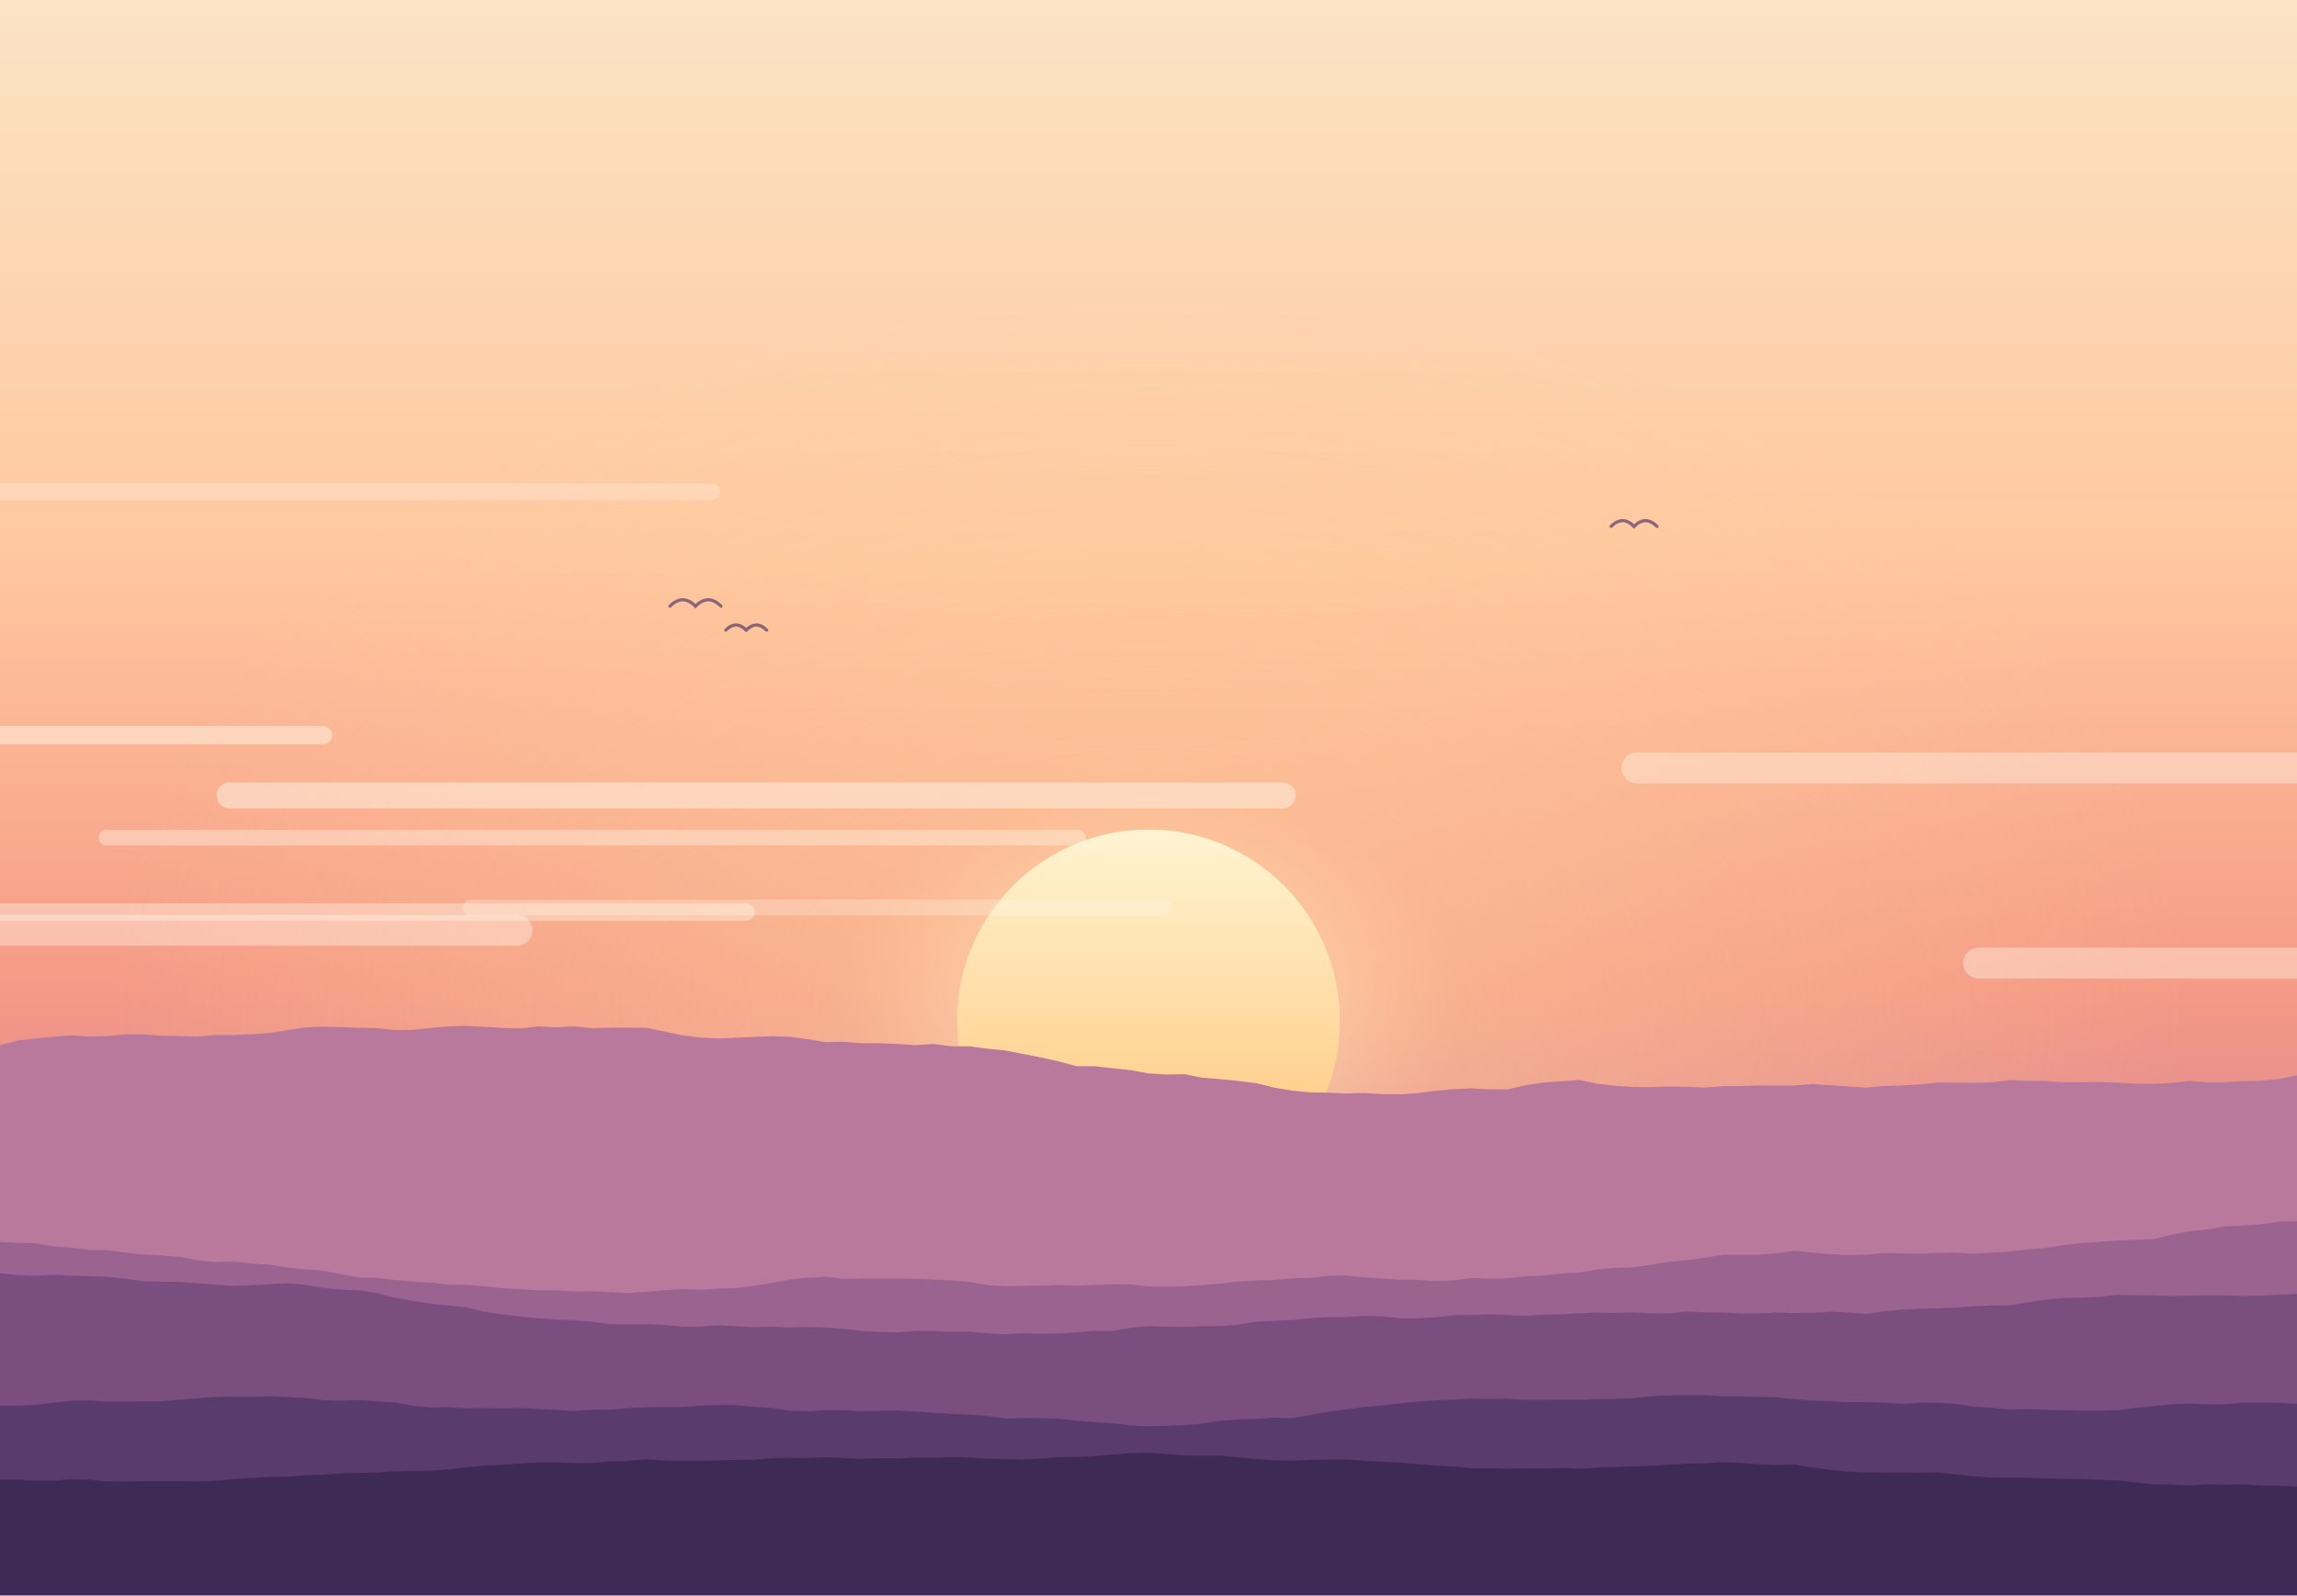
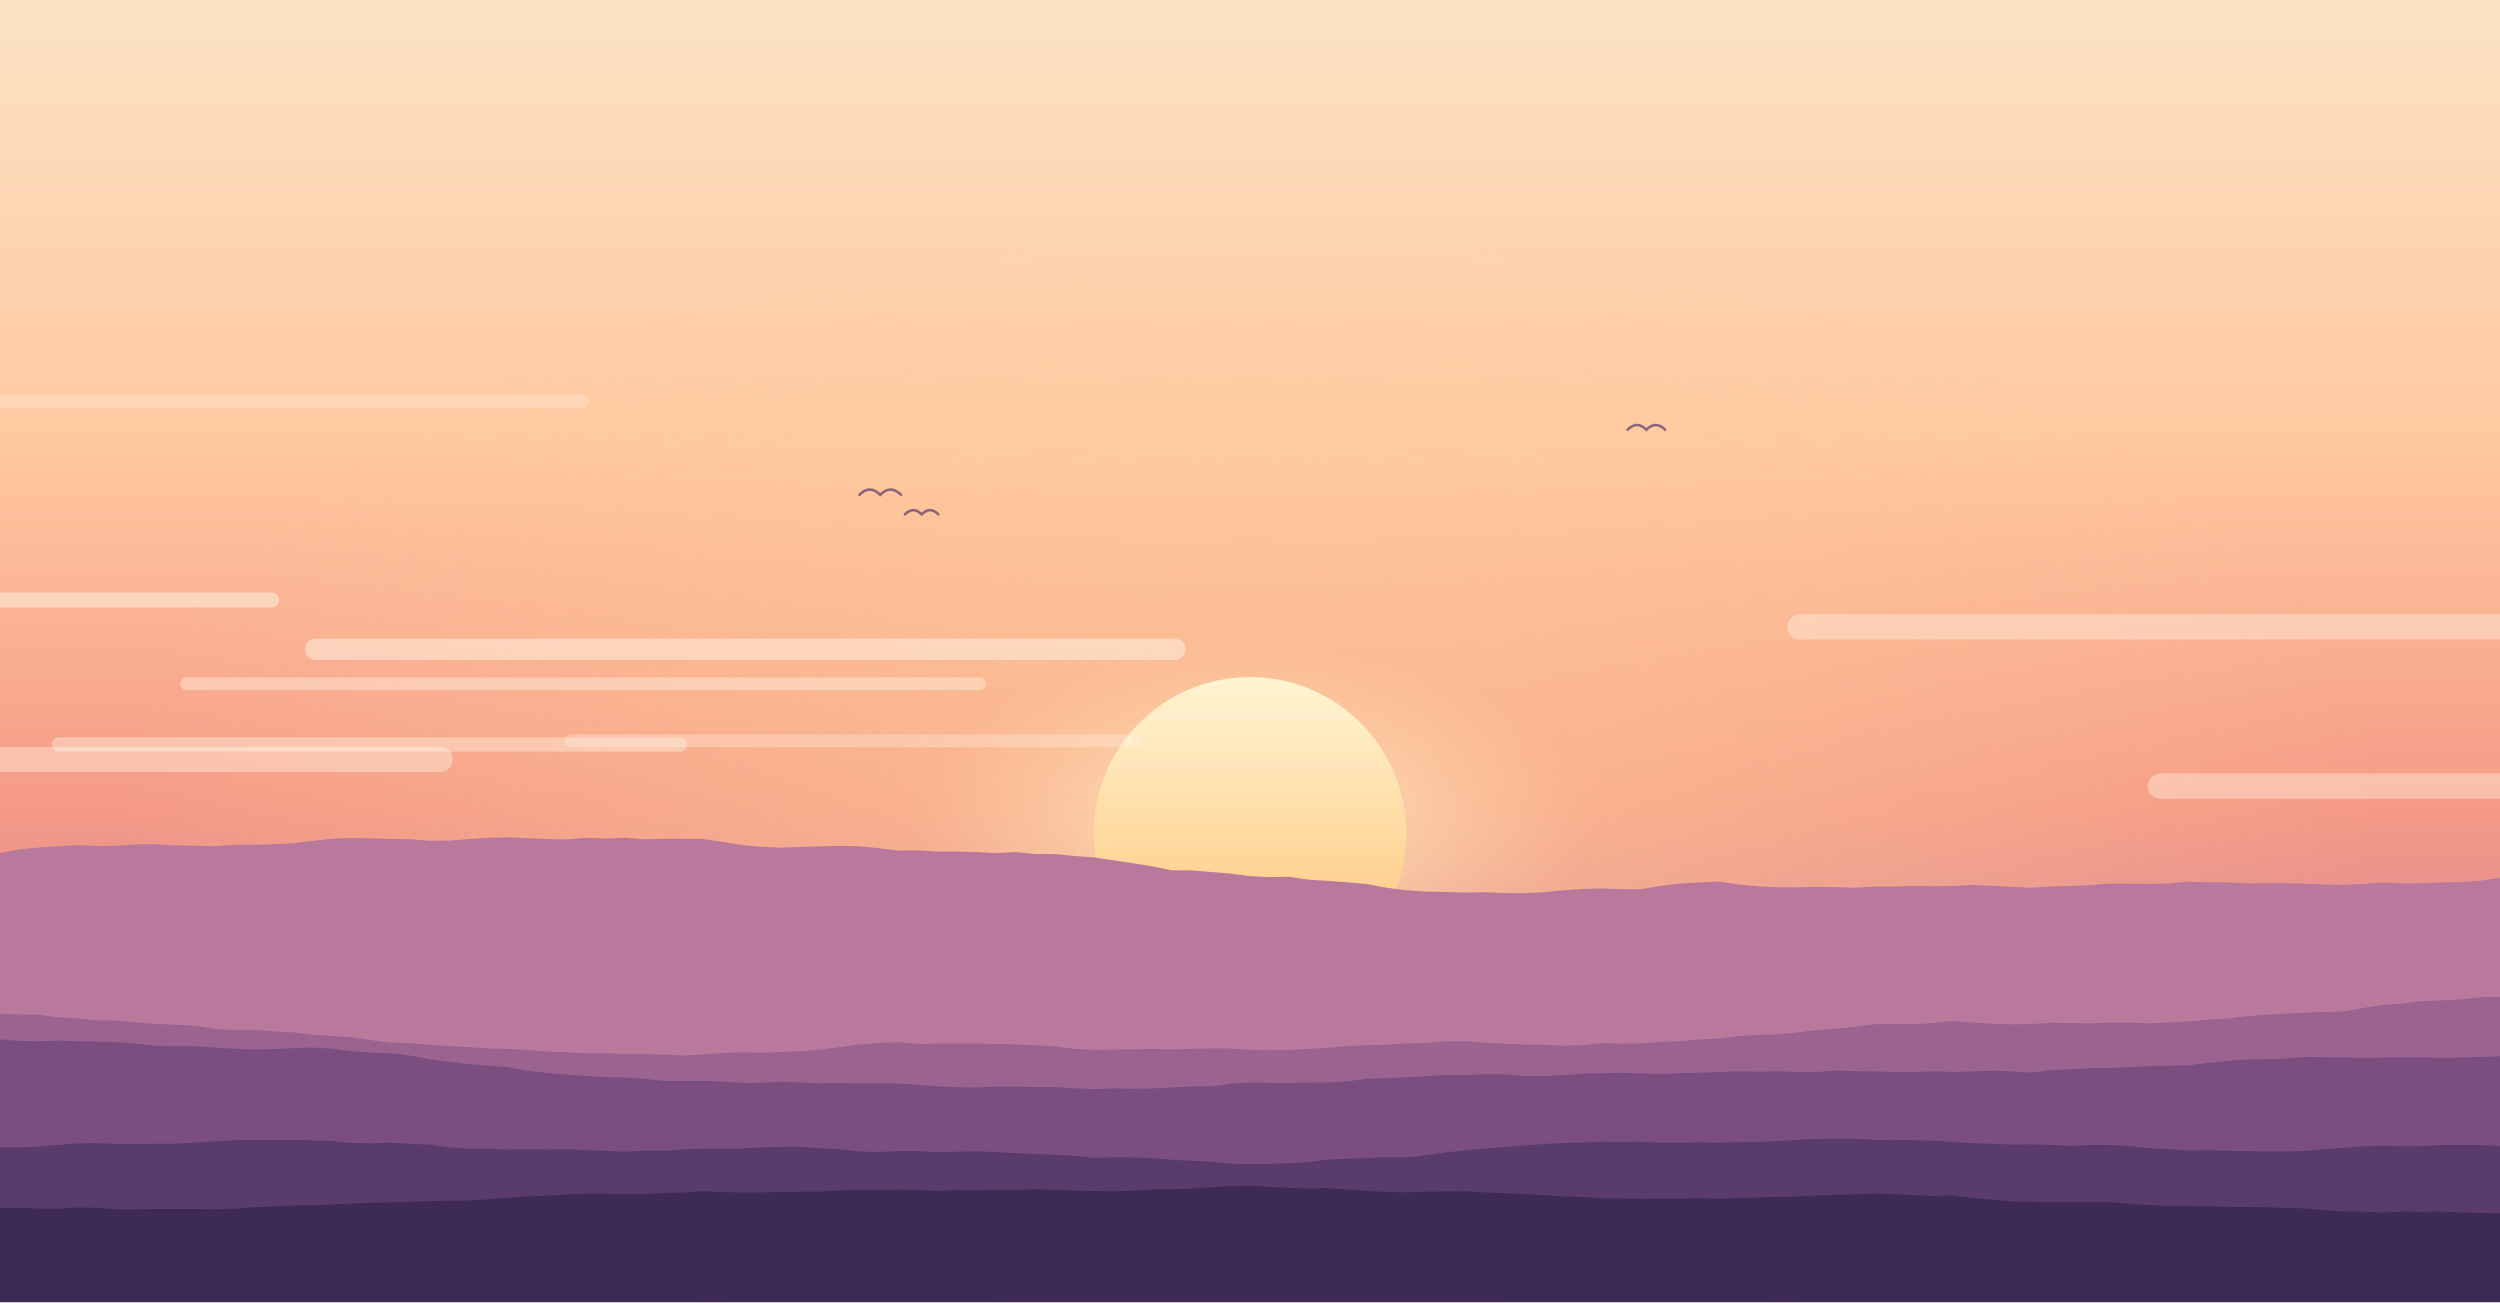
- <svg xmlns="http://www.w3.org/2000/svg" viewBox="0 0 1440 1000" preserveAspectRatio="xMidYMax slice">
+ <svg xmlns="http://www.w3.org/2000/svg" viewBox="0 0 1920 1000" preserveAspectRatio="xMidYMid slice">
  <defs>
    <linearGradient id="sky" x1="0" y1="0" x2="0" y2="1">
      <stop offset="0" stop-color="#fbe3c4" />
      <stop offset=".35" stop-color="#ffc79f" />
      <stop offset=".62" stop-color="#f59a86" />
      <stop offset=".85" stop-color="#c97a9e" />
    </linearGradient>
    <radialGradient id="glow" cx="50%" cy="63%" r="45%">
      <stop offset="0" stop-color="#fff2c9" stop-opacity=".9" />
      <stop offset=".3" stop-color="#ffd29a" stop-opacity=".4" />
      <stop offset="1" stop-color="#ffd29a" stop-opacity="0" />
    </radialGradient>
    <linearGradient id="sun" x1="0" y1="0" x2="0" y2="1">
      <stop offset="0" stop-color="#fff4d2" />
      <stop offset="1" stop-color="#ffc172" />
    </linearGradient>
  </defs>
-   <rect width="1440" height="1000" fill="url(#sky)" />
-   <rect width="1440" height="1000" fill="url(#glow)" />
-   <circle cx="720.0" cy="640" r="120" fill="url(#sun)" />
-   <rect x="1016.5" y="471.8" width="618.1" height="19.3" rx="9.7" fill="#fff4e6" opacity="0.4" />
-   <rect x="-152.4" y="573.6" width="486.2" height="19.3" rx="9.7" fill="#fff4e6" opacity="0.4" />
-   <rect x="-14.3" y="566.3" width="487.6" height="11" rx="5.5" fill="#fff4e6" opacity="0.4" />
-   <rect x="-178.5" y="455.1" width="386.7" height="11.4" rx="5.7" fill="#fff4e6" opacity="0.5" />
-   <rect x="61.8" y="520.3" width="618.9" height="9.7" rx="4.8" fill="#fff4e6" opacity="0.4" />
-   <rect x="-197.1" y="303.1" width="648.6" height="10.5" rx="5.3" fill="#fff4e6" opacity="0.3" />
-   <rect x="1230.7" y="594" width="415.7" height="19.5" rx="9.8" fill="#fff4e6" opacity="0.4" />
-   <rect x="135.8" y="490.5" width="676.4" height="16.3" rx="8.1" fill="#fff4e6" opacity="0.5" />
-   <rect x="290" y="563.9" width="444.5" height="10" rx="5" fill="#fff4e6" opacity="0.3" />
-   <path d="M0 1000 L0 655.2 L11.2 652.3 L22.5 650.9 L33.8 649.9 L45 649 L56.2 649.8 L67.5 649.5 L78.8 648.4 L90 648.4 L101.2 649.3 L112.5 649.5 L123.8 649.9 L135 648.8 L146.2 648.8 L157.5 648.4 L168.8 647.6 L180 645.8 L191.2 644.1 L202.5 643.6 L213.8 643.9 L225 644.3 L236.2 644.5 L247.5 645.7 L258.8 645.6 L270 644.4 L281.2 643.4 L292.5 643.1 L303.8 643.7 L315 644.4 L326.2 644.7 L337.5 643.4 L348.8 644 L360 643.4 L371.2 644.6 L382.5 644.2 L393.8 644.2 L405 644.3 L416.2 646.6 L427.5 649 L438.8 650.4 L450 651 L461.2 650.5 L472.5 650 L483.8 649.6 L495 649.9 L506.2 651.4 L517.5 653.3 L528.8 653.1 L540 654 L551.2 654 L562.5 654.4 L573.8 655.2 L585 654.4 L596.2 655.9 L607.5 655.9 L618.8 657.4 L630 658.5 L641.2 660.7 L652.5 662.9 L663.8 665.4 L675 668.4 L686.2 668.4 L697.5 669.7 L708.8 670.9 L720 672.9 L731.2 673.6 L742.5 673.4 L753.8 675.6 L765 676.5 L776.2 677.6 L787.5 679 L798.8 681.8 L810 683.7 L821.2 684.8 L832.5 685 L843.8 685.5 L855 685.2 L866.2 685.9 L877.5 686 L888.8 685.3 L900 683.8 L911.2 682.8 L922.5 682.3 L933.8 682.9 L945 682.9 L956.2 680.4 L967.5 678.6 L978.8 677.8 L990 677 L1001.2 679.3 L1012.5 680.7 L1023.8 681.4 L1035 681.5 L1046.2 681.1 L1057.5 681.3 L1068.8 681.8 L1080 680.9 L1091.2 680.9 L1102.5 680.4 L1113.8 680.6 L1125 680.5 L1136.2 679.6 L1147.5 680.3 L1158.8 681.1 L1170 681.8 L1181.2 680.8 L1192.5 680.5 L1203.8 679.8 L1215 678.6 L1226.2 678.7 L1237.5 678.8 L1248.8 678.5 L1260 677.1 L1271.2 677.6 L1282.5 677.6 L1293.8 678.5 L1305 678.4 L1316.2 678.3 L1327.5 678.7 L1338.8 679.3 L1350 679.5 L1361.2 678.9 L1372.5 677.6 L1383.8 678.5 L1395 678.4 L1406.2 677.7 L1417.5 677.5 L1428.8 676.4 L1440 674.1 L1440 1000Z" fill="#b9799c" />
-   <path d="M0 1000 L0 778.6 L11.2 779.1 L22.5 779.4 L33.8 781.4 L45 782.1 L56.2 783.6 L67.5 783.8 L78.8 785.3 L90 786.4 L101.2 787 L112.5 787.9 L123.8 790.1 L135 791.2 L146.2 790.9 L157.5 792.1 L168.8 792.8 L180 794.7 L191.2 795.7 L202.5 796.5 L213.8 798.8 L225 800.8 L236.2 801.1 L247.5 802.4 L258.8 803.4 L270 804.1 L281.2 805.3 L292.5 805.5 L303.8 806.3 L315 807.6 L326.2 808.1 L337.5 808.9 L348.8 808.9 L360 809.6 L371.2 809.5 L382.5 810 L393.8 810.6 L405 809.8 L416.2 808.8 L427.5 808.1 L438.8 808.6 L450 807.8 L461.2 807.5 L472.5 806.1 L483.8 804.2 L495 802.1 L506.2 801 L517.5 800.4 L528.8 801.7 L540 801.5 L551.2 801.5 L562.5 801.5 L573.8 801.7 L585 802.1 L596.2 802.6 L607.5 803.6 L618.8 805.6 L630 806.3 L641.2 806.1 L652.5 805.9 L663.8 805.6 L675 806 L686.2 805.5 L697.5 805.1 L708.8 805.2 L720 806.4 L731.2 806.6 L742.5 806.4 L753.8 805.5 L765 804.7 L776.2 803.4 L787.5 802.7 L798.8 802.4 L810 801.4 L821.2 801.1 L832.5 799.8 L843.8 799.6 L855 800.8 L866.2 801.5 L877.5 802.2 L888.8 802.3 L900 803.1 L911.2 802.7 L922.5 801.1 L933.8 801.6 L945 801.4 L956.2 800.1 L967.5 799.7 L978.8 798.3 L990 797.7 L1001.2 795.8 L1012.5 794.8 L1023.8 794.5 L1035 792.9 L1046.2 791.1 L1057.5 790 L1068.8 788.5 L1080 786.6 L1091.2 786.6 L1102.5 786.6 L1113.8 785.6 L1125 784.1 L1136.2 785.3 L1147.5 786.2 L1158.8 786.7 L1170 786.5 L1181.2 785.5 L1192.5 785.7 L1203.8 785.9 L1215 785.4 L1226.2 785.3 L1237.5 785.9 L1248.8 785.3 L1260 784.6 L1271.2 783.2 L1282.5 782.3 L1293.8 780.5 L1305 779.3 L1316.2 778.5 L1327.5 777.7 L1338.8 777.2 L1350 776.8 L1361.2 774.1 L1372.5 771.8 L1383.8 770.7 L1395 768.8 L1406.2 768.3 L1417.5 767.5 L1428.8 765.8 L1440 765.6 L1440 1000Z" fill="#9a6390" />
-   <path d="M0 1000 L0 798.2 L11.2 799.4 L22.5 799.7 L33.8 799.2 L45 799.7 L56.2 800 L67.5 800.4 L78.8 801.6 L90 803.2 L101.2 803.5 L112.5 803.6 L123.8 804.5 L135 805.4 L146.2 806.1 L157.5 805.7 L168.8 805 L180 804.5 L191.2 805.4 L202.5 807.4 L213.8 808.4 L225 808.9 L236.2 810.7 L247.5 813.5 L258.8 815.5 L270 817.3 L281.2 818.4 L292.5 819.5 L303.8 822.3 L315 824 L326.2 825.3 L337.5 826.4 L348.8 827.2 L360 827.6 L371.2 828.6 L382.5 830.1 L393.8 830.2 L405 830.1 L416.2 830.6 L427.5 831.7 L438.8 831.6 L450 830.8 L461.2 831.4 L472.5 832 L483.8 831.7 L495 832.2 L506.2 831.9 L517.5 832.2 L528.8 833.1 L540 834.3 L551.2 835 L562.5 835.2 L573.8 834.4 L585 834.4 L596.2 834.9 L607.5 834.8 L618.8 835.8 L630 836.5 L641.2 835.8 L652.5 836.2 L663.8 835.9 L675 835.2 L686.2 834.3 L697.5 834.4 L708.8 832.4 L720 831.3 L731.2 831.7 L742.5 831.8 L753.8 831.3 L765 831.3 L776.2 830.4 L787.5 828.5 L798.8 828 L810 827.5 L821.2 826.4 L832.5 825.7 L843.8 825.7 L855 825 L866.2 825.1 L877.5 826.4 L888.8 826.4 L900 825.8 L911.2 824.5 L922.5 824.3 L933.8 823.9 L945 824.4 L956.2 824.9 L967.5 824.1 L978.8 823.9 L990 823.3 L1001.2 822.8 L1012.5 823.1 L1023.8 822.7 L1035 823.3 L1046.2 823.3 L1057.5 822.2 L1068.8 822.7 L1080 822.8 L1091.2 823.4 L1102.5 823.3 L1113.8 822.8 L1125 823.2 L1136.2 822.9 L1147.5 822.3 L1158.8 822.8 L1170 823.7 L1181.2 822 L1192.5 821 L1203.8 820.4 L1215 820.2 L1226.2 819.7 L1237.5 818.9 L1248.8 818.4 L1260 818.3 L1271.2 816.4 L1282.5 814.8 L1293.8 813.7 L1305 813.5 L1316.2 813 L1327.5 811.7 L1338.8 812 L1350 812 L1361.2 812.5 L1372.5 812.2 L1383.8 812 L1395 812 L1406.2 812.5 L1417.5 812.2 L1428.8 811.7 L1440 811.2 L1440 1000Z" fill="#7a4f80" />
-   <path d="M0 1000 L0 881.2 L11.2 881.2 L22.5 880.6 L33.8 879.3 L45 878.1 L56.2 877.9 L67.5 878.6 L78.8 878.6 L90 878.4 L101.2 878.4 L112.5 877.4 L123.8 876.6 L135 875.7 L146.2 875.5 L157.5 875.7 L168.8 875.3 L180 875.8 L191.2 876.3 L202.5 877.7 L213.8 878.1 L225 877.6 L236.2 878.4 L247.5 879.1 L258.8 881.2 L270 882.3 L281.2 882.1 L292.5 882.9 L303.8 882.6 L315 882.9 L326.2 882.6 L337.5 883.3 L348.8 883.8 L360 884.6 L371.2 883.7 L382.5 883.8 L393.8 882.7 L405 882.2 L416.2 882 L427.5 882 L438.8 881.2 L450 880.8 L461.2 880.8 L472.5 881.9 L483.8 882.6 L495 884.4 L506.2 884.7 L517.5 884 L528.8 884 L540 884.8 L551.2 884.5 L562.5 884.2 L573.8 884.8 L585 885.6 L596.2 886.3 L607.5 886.8 L618.8 887.6 L630 889.2 L641.2 888.9 L652.5 889 L663.8 889.4 L675 890.7 L686.2 891.5 L697.5 892.2 L708.8 893.6 L720 894.1 L731.2 893.8 L742.5 893.4 L753.8 892.4 L765 890.6 L776.2 889.8 L787.5 889.5 L798.8 888.7 L810 889 L821.2 887.1 L832.5 885.1 L843.8 883.5 L855 882 L866.2 881 L877.5 879.8 L888.8 878.6 L900 877.8 L911.2 877.4 L922.5 876.8 L933.8 877 L945 876.8 L956.2 877.6 L967.5 877.6 L978.8 877.3 L990 877.5 L1001.2 877.1 L1012.5 876.9 L1023.8 876.5 L1035 875.3 L1046.2 874.7 L1057.5 874.6 L1068.8 874.6 L1080 875.4 L1091.2 875.3 L1102.5 875.7 L1113.8 875.9 L1125 877.1 L1136.2 878 L1147.5 878.4 L1158.8 879 L1170 878.9 L1181.2 879.3 L1192.5 880.1 L1203.8 879.3 L1215 879.4 L1226.2 880.1 L1237.5 881.8 L1248.8 882.4 L1260 883.6 L1271.2 883.3 L1282.5 883.8 L1293.8 884 L1305 884.3 L1316.2 884.3 L1327.5 884 L1338.8 882.5 L1350 881.6 L1361.2 880.3 L1372.5 879.9 L1383.8 880.3 L1395 880.3 L1406.2 879.3 L1417.5 879.3 L1428.8 879.4 L1440 880.1 L1440 1000Z" fill="#5a3c6c" />
-   <path d="M0 1000 L0 927.7 L11.2 927.5 L22.5 928.2 L33.8 928.2 L45 927.3 L56.2 927.6 L67.5 928.7 L78.8 928.7 L90 928.5 L101.2 928.5 L112.5 928.5 L123.8 928.7 L135 928.2 L146.2 927.2 L157.5 926.5 L168.8 925.8 L180 925.7 L191.2 924.9 L202.5 924.4 L213.8 923.6 L225 923.4 L236.2 923 L247.5 922.4 L258.8 922.1 L270 921.9 L281.2 921.1 L292.5 919.8 L303.8 918.8 L315 918.3 L326.2 917.4 L337.5 916.8 L348.8 916.8 L360 917.2 L371.2 917.1 L382.5 916.1 L393.8 915.8 L405 914.8 L416.2 915.6 L427.5 915.7 L438.8 915.7 L450 915.5 L461.2 915.2 L472.5 915.1 L483.8 914.1 L495 913.9 L506.2 914 L517.5 913.5 L528.8 914 L540 914.6 L551.2 914 L562.5 914.3 L573.8 913.7 L585 913.8 L596.2 913.4 L607.5 913.7 L618.8 914.4 L630 914.7 L641.2 914.9 L652.5 914.4 L663.8 913.5 L675 913.3 L686.2 912.8 L697.5 911.8 L708.8 911 L720 910.6 L731.2 911.6 L742.5 912.3 L753.8 912.7 L765 912.4 L776.2 913.6 L787.5 914.6 L798.8 915.4 L810 915.7 L821.2 915.2 L832.5 915 L843.8 914.9 L855 915.7 L866.2 916.3 L877.5 916.9 L888.8 917.9 L900 918.7 L911.2 919.3 L922.5 920.4 L933.8 920.4 L945 920.7 L956.2 920.5 L967.5 920.6 L978.8 920.2 L990 920.7 L1001.2 920 L1012.5 919.7 L1023.8 919.2 L1035 918.9 L1046.2 918.2 L1057.5 917.6 L1068.8 917.3 L1080 916.6 L1091.2 917.1 L1102.5 917.9 L1113.8 918.5 L1125 918.1 L1136.2 920 L1147.5 921.4 L1158.8 922.6 L1170 923 L1181.2 923.2 L1192.5 923.1 L1203.8 923.2 L1215 923.1 L1226.2 924.3 L1237.5 925.5 L1248.8 926.2 L1260 926.3 L1271.2 926.4 L1282.5 926.8 L1293.8 927 L1305 927.1 L1316.2 927.7 L1327.5 928 L1338.8 929.3 L1350 930.5 L1361.2 930.6 L1372.5 931.2 L1383.8 930.5 L1395 930.7 L1406.2 930.5 L1417.5 931.2 L1428.8 931.4 L1440 931.9 L1440 1000Z" fill="#3e2b55" />
-   <path d="M420 380 q8 -8 16 0 q8 -8 16 0" fill="none" stroke="#5a3c6c" stroke-width="2" stroke-linecap="round" opacity=".7" />
-   <path d="M455 395 q6.4 -6.4 12.8 0 q6.4 -6.4 12.8 0" fill="none" stroke="#5a3c6c" stroke-width="2" stroke-linecap="round" opacity=".7" />
-   <path d="M1010 330 q7.2 -7.2 14.4 0 q7.2 -7.2 14.4 0" fill="none" stroke="#5a3c6c" stroke-width="2" stroke-linecap="round" opacity=".7" />
+   <rect width="1920" height="1000" fill="url(#sky)" />
+   <rect width="1920" height="1000" fill="url(#glow)" />
+   <circle cx="960.0" cy="640" r="120" fill="url(#sun)" />
+   <rect x="1372.6" y="471.8" width="618.1" height="19.3" rx="9.7" fill="#fff4e6" opacity="0.4" />
+   <rect x="-138.5" y="573.6" width="486.2" height="19.3" rx="9.7" fill="#fff4e6" opacity="0.4" />
+   <rect x="40" y="566.3" width="487.6" height="11" rx="5.5" fill="#fff4e6" opacity="0.4" />
+   <rect x="-172.2" y="455.1" width="386.7" height="11.4" rx="5.7" fill="#fff4e6" opacity="0.5" />
+   <rect x="138.4" y="520.3" width="618.9" height="9.7" rx="4.8" fill="#fff4e6" opacity="0.4" />
+   <rect x="-196.2" y="303.1" width="648.6" height="10.5" rx="5.3" fill="#fff4e6" opacity="0.3" />
+   <rect x="1649.5" y="594" width="415.7" height="19.5" rx="9.8" fill="#fff4e6" opacity="0.4" />
+   <rect x="234.1" y="490.5" width="676.4" height="16.3" rx="8.1" fill="#fff4e6" opacity="0.5" />
+   <rect x="433.4" y="563.9" width="444.5" height="10" rx="5" fill="#fff4e6" opacity="0.3" />
+   <path d="M0 1000 L0 655.2 L15 652.3 L30 650.9 L45 649.9 L60 649 L75 649.8 L90 649.5 L105 648.4 L120 648.4 L135 649.3 L150 649.5 L165 649.9 L180 648.8 L195 648.8 L210 648.4 L225 647.6 L240 645.8 L255 644.1 L270 643.6 L285 643.9 L300 644.3 L315 644.5 L330 645.7 L345 645.6 L360 644.4 L375 643.4 L390 643.1 L405 643.7 L420 644.4 L435 644.7 L450 643.4 L465 644 L480 643.4 L495 644.6 L510 644.2 L525 644.2 L540 644.3 L555 646.6 L570 649 L585 650.4 L600 651 L615 650.5 L630 650 L645 649.6 L660 649.9 L675 651.4 L690 653.3 L705 653.1 L720 654 L735 654 L750 654.4 L765 655.2 L780 654.4 L795 655.9 L810 655.9 L825 657.4 L840 658.5 L855 660.7 L870 662.9 L885 665.4 L900 668.4 L915 668.4 L930 669.7 L945 670.9 L960 672.9 L975 673.6 L990 673.4 L1005 675.6 L1020 676.5 L1035 677.6 L1050 679 L1065 681.8 L1080 683.7 L1095 684.8 L1110 685 L1125 685.5 L1140 685.2 L1155 685.9 L1170 686 L1185 685.3 L1200 683.8 L1215 682.8 L1230 682.3 L1245 682.9 L1260 682.9 L1275 680.4 L1290 678.6 L1305 677.8 L1320 677 L1335 679.3 L1350 680.7 L1365 681.4 L1380 681.5 L1395 681.1 L1410 681.3 L1425 681.8 L1440 680.9 L1455 680.9 L1470 680.4 L1485 680.6 L1500 680.5 L1515 679.6 L1530 680.3 L1545 681.1 L1560 681.8 L1575 680.8 L1590 680.5 L1605 679.8 L1620 678.6 L1635 678.7 L1650 678.8 L1665 678.5 L1680 677.1 L1695 677.6 L1710 677.6 L1725 678.5 L1740 678.4 L1755 678.3 L1770 678.7 L1785 679.3 L1800 679.5 L1815 678.9 L1830 677.6 L1845 678.5 L1860 678.4 L1875 677.7 L1890 677.5 L1905 676.4 L1920 674.1 L1920 1000Z" fill="#b9799c" />
+   <path d="M0 1000 L0 778.6 L15 779.1 L30 779.4 L45 781.4 L60 782.1 L75 783.6 L90 783.8 L105 785.3 L120 786.4 L135 787 L150 787.9 L165 790.1 L180 791.2 L195 790.9 L210 792.1 L225 792.8 L240 794.7 L255 795.7 L270 796.5 L285 798.8 L300 800.8 L315 801.1 L330 802.4 L345 803.4 L360 804.1 L375 805.3 L390 805.5 L405 806.3 L420 807.6 L435 808.1 L450 808.9 L465 808.9 L480 809.6 L495 809.5 L510 810 L525 810.6 L540 809.8 L555 808.8 L570 808.1 L585 808.6 L600 807.8 L615 807.5 L630 806.1 L645 804.2 L660 802.1 L675 801 L690 800.4 L705 801.7 L720 801.5 L735 801.5 L750 801.5 L765 801.7 L780 802.1 L795 802.6 L810 803.6 L825 805.6 L840 806.3 L855 806.1 L870 805.9 L885 805.6 L900 806 L915 805.5 L930 805.1 L945 805.2 L960 806.4 L975 806.6 L990 806.4 L1005 805.5 L1020 804.7 L1035 803.4 L1050 802.7 L1065 802.4 L1080 801.4 L1095 801.1 L1110 799.8 L1125 799.6 L1140 800.8 L1155 801.5 L1170 802.2 L1185 802.3 L1200 803.1 L1215 802.7 L1230 801.1 L1245 801.6 L1260 801.4 L1275 800.1 L1290 799.7 L1305 798.3 L1320 797.7 L1335 795.8 L1350 794.8 L1365 794.5 L1380 792.9 L1395 791.1 L1410 790 L1425 788.5 L1440 786.6 L1455 786.6 L1470 786.6 L1485 785.6 L1500 784.1 L1515 785.3 L1530 786.2 L1545 786.7 L1560 786.5 L1575 785.5 L1590 785.7 L1605 785.9 L1620 785.4 L1635 785.3 L1650 785.9 L1665 785.3 L1680 784.6 L1695 783.2 L1710 782.3 L1725 780.5 L1740 779.3 L1755 778.5 L1770 777.7 L1785 777.2 L1800 776.8 L1815 774.1 L1830 771.8 L1845 770.7 L1860 768.8 L1875 768.3 L1890 767.5 L1905 765.8 L1920 765.6 L1920 1000Z" fill="#9a6390" />
+   <path d="M0 1000 L0 798.2 L15 799.4 L30 799.7 L45 799.2 L60 799.7 L75 800 L90 800.4 L105 801.6 L120 803.2 L135 803.5 L150 803.6 L165 804.5 L180 805.4 L195 806.1 L210 805.7 L225 805 L240 804.5 L255 805.4 L270 807.4 L285 808.4 L300 808.9 L315 810.7 L330 813.5 L345 815.5 L360 817.3 L375 818.4 L390 819.5 L405 822.3 L420 824 L435 825.3 L450 826.4 L465 827.2 L480 827.6 L495 828.6 L510 830.1 L525 830.2 L540 830.1 L555 830.6 L570 831.7 L585 831.6 L600 830.8 L615 831.4 L630 832 L645 831.7 L660 832.2 L675 831.9 L690 832.2 L705 833.1 L720 834.3 L735 835 L750 835.2 L765 834.4 L780 834.4 L795 834.9 L810 834.8 L825 835.8 L840 836.5 L855 835.8 L870 836.2 L885 835.9 L900 835.2 L915 834.3 L930 834.4 L945 832.4 L960 831.3 L975 831.7 L990 831.8 L1005 831.3 L1020 831.3 L1035 830.4 L1050 828.5 L1065 828 L1080 827.5 L1095 826.4 L1110 825.7 L1125 825.7 L1140 825 L1155 825.1 L1170 826.4 L1185 826.4 L1200 825.8 L1215 824.5 L1230 824.3 L1245 823.9 L1260 824.4 L1275 824.9 L1290 824.1 L1305 823.9 L1320 823.3 L1335 822.8 L1350 823.1 L1365 822.7 L1380 823.3 L1395 823.3 L1410 822.2 L1425 822.7 L1440 822.8 L1455 823.4 L1470 823.3 L1485 822.8 L1500 823.2 L1515 822.9 L1530 822.3 L1545 822.8 L1560 823.7 L1575 822 L1590 821 L1605 820.4 L1620 820.2 L1635 819.7 L1650 818.9 L1665 818.4 L1680 818.3 L1695 816.4 L1710 814.8 L1725 813.7 L1740 813.5 L1755 813 L1770 811.7 L1785 812 L1800 812 L1815 812.5 L1830 812.2 L1845 812 L1860 812 L1875 812.5 L1890 812.2 L1905 811.7 L1920 811.2 L1920 1000Z" fill="#7a4f80" />
+   <path d="M0 1000 L0 881.2 L15 881.2 L30 880.6 L45 879.3 L60 878.1 L75 877.9 L90 878.6 L105 878.6 L120 878.4 L135 878.4 L150 877.4 L165 876.6 L180 875.7 L195 875.5 L210 875.7 L225 875.3 L240 875.8 L255 876.3 L270 877.7 L285 878.1 L300 877.6 L315 878.4 L330 879.1 L345 881.2 L360 882.3 L375 882.1 L390 882.9 L405 882.6 L420 882.9 L435 882.6 L450 883.3 L465 883.8 L480 884.6 L495 883.7 L510 883.8 L525 882.7 L540 882.2 L555 882 L570 882 L585 881.2 L600 880.8 L615 880.8 L630 881.9 L645 882.6 L660 884.4 L675 884.7 L690 884 L705 884 L720 884.8 L735 884.5 L750 884.2 L765 884.8 L780 885.6 L795 886.3 L810 886.8 L825 887.6 L840 889.2 L855 888.9 L870 889 L885 889.4 L900 890.7 L915 891.5 L930 892.2 L945 893.6 L960 894.1 L975 893.8 L990 893.4 L1005 892.4 L1020 890.6 L1035 889.8 L1050 889.5 L1065 888.7 L1080 889 L1095 887.1 L1110 885.1 L1125 883.5 L1140 882 L1155 881 L1170 879.8 L1185 878.6 L1200 877.8 L1215 877.4 L1230 876.8 L1245 877 L1260 876.8 L1275 877.6 L1290 877.6 L1305 877.3 L1320 877.5 L1335 877.1 L1350 876.9 L1365 876.5 L1380 875.3 L1395 874.7 L1410 874.6 L1425 874.6 L1440 875.4 L1455 875.3 L1470 875.7 L1485 875.9 L1500 877.1 L1515 878 L1530 878.4 L1545 879 L1560 878.9 L1575 879.3 L1590 880.1 L1605 879.3 L1620 879.4 L1635 880.1 L1650 881.8 L1665 882.4 L1680 883.6 L1695 883.3 L1710 883.8 L1725 884 L1740 884.3 L1755 884.3 L1770 884 L1785 882.5 L1800 881.6 L1815 880.3 L1830 879.9 L1845 880.3 L1860 880.3 L1875 879.3 L1890 879.3 L1905 879.4 L1920 880.1 L1920 1000Z" fill="#5a3c6c" />
+   <path d="M0 1000 L0 927.7 L15 927.5 L30 928.2 L45 928.2 L60 927.3 L75 927.6 L90 928.7 L105 928.7 L120 928.5 L135 928.5 L150 928.5 L165 928.7 L180 928.2 L195 927.2 L210 926.5 L225 925.8 L240 925.7 L255 924.9 L270 924.4 L285 923.6 L300 923.4 L315 923 L330 922.4 L345 922.1 L360 921.9 L375 921.1 L390 919.8 L405 918.8 L420 918.3 L435 917.4 L450 916.8 L465 916.8 L480 917.2 L495 917.1 L510 916.1 L525 915.8 L540 914.8 L555 915.6 L570 915.7 L585 915.7 L600 915.5 L615 915.2 L630 915.1 L645 914.1 L660 913.9 L675 914 L690 913.5 L705 914 L720 914.6 L735 914 L750 914.3 L765 913.7 L780 913.8 L795 913.4 L810 913.7 L825 914.4 L840 914.7 L855 914.9 L870 914.4 L885 913.5 L900 913.3 L915 912.8 L930 911.8 L945 911 L960 910.6 L975 911.6 L990 912.3 L1005 912.7 L1020 912.4 L1035 913.6 L1050 914.6 L1065 915.4 L1080 915.7 L1095 915.2 L1110 915 L1125 914.9 L1140 915.7 L1155 916.3 L1170 916.9 L1185 917.9 L1200 918.7 L1215 919.3 L1230 920.4 L1245 920.4 L1260 920.7 L1275 920.5 L1290 920.6 L1305 920.2 L1320 920.7 L1335 920 L1350 919.7 L1365 919.2 L1380 918.9 L1395 918.2 L1410 917.6 L1425 917.3 L1440 916.6 L1455 917.1 L1470 917.9 L1485 918.5 L1500 918.1 L1515 920 L1530 921.4 L1545 922.6 L1560 923 L1575 923.2 L1590 923.1 L1605 923.2 L1620 923.1 L1635 924.3 L1650 925.5 L1665 926.2 L1680 926.3 L1695 926.4 L1710 926.8 L1725 927 L1740 927.1 L1755 927.7 L1770 928 L1785 929.3 L1800 930.5 L1815 930.6 L1830 931.2 L1845 930.5 L1860 930.7 L1875 930.5 L1890 931.2 L1905 931.4 L1920 931.9 L1920 1000Z" fill="#3e2b55" />
+   <path d="M660 380 q8 -8 16 0 q8 -8 16 0" fill="none" stroke="#5a3c6c" stroke-width="2" stroke-linecap="round" opacity=".7" />
+   <path d="M695 395 q6.4 -6.4 12.8 0 q6.4 -6.4 12.8 0" fill="none" stroke="#5a3c6c" stroke-width="2" stroke-linecap="round" opacity=".7" />
+   <path d="M1250 330 q7.2 -7.2 14.4 0 q7.2 -7.2 14.4 0" fill="none" stroke="#5a3c6c" stroke-width="2" stroke-linecap="round" opacity=".7" />
</svg>
